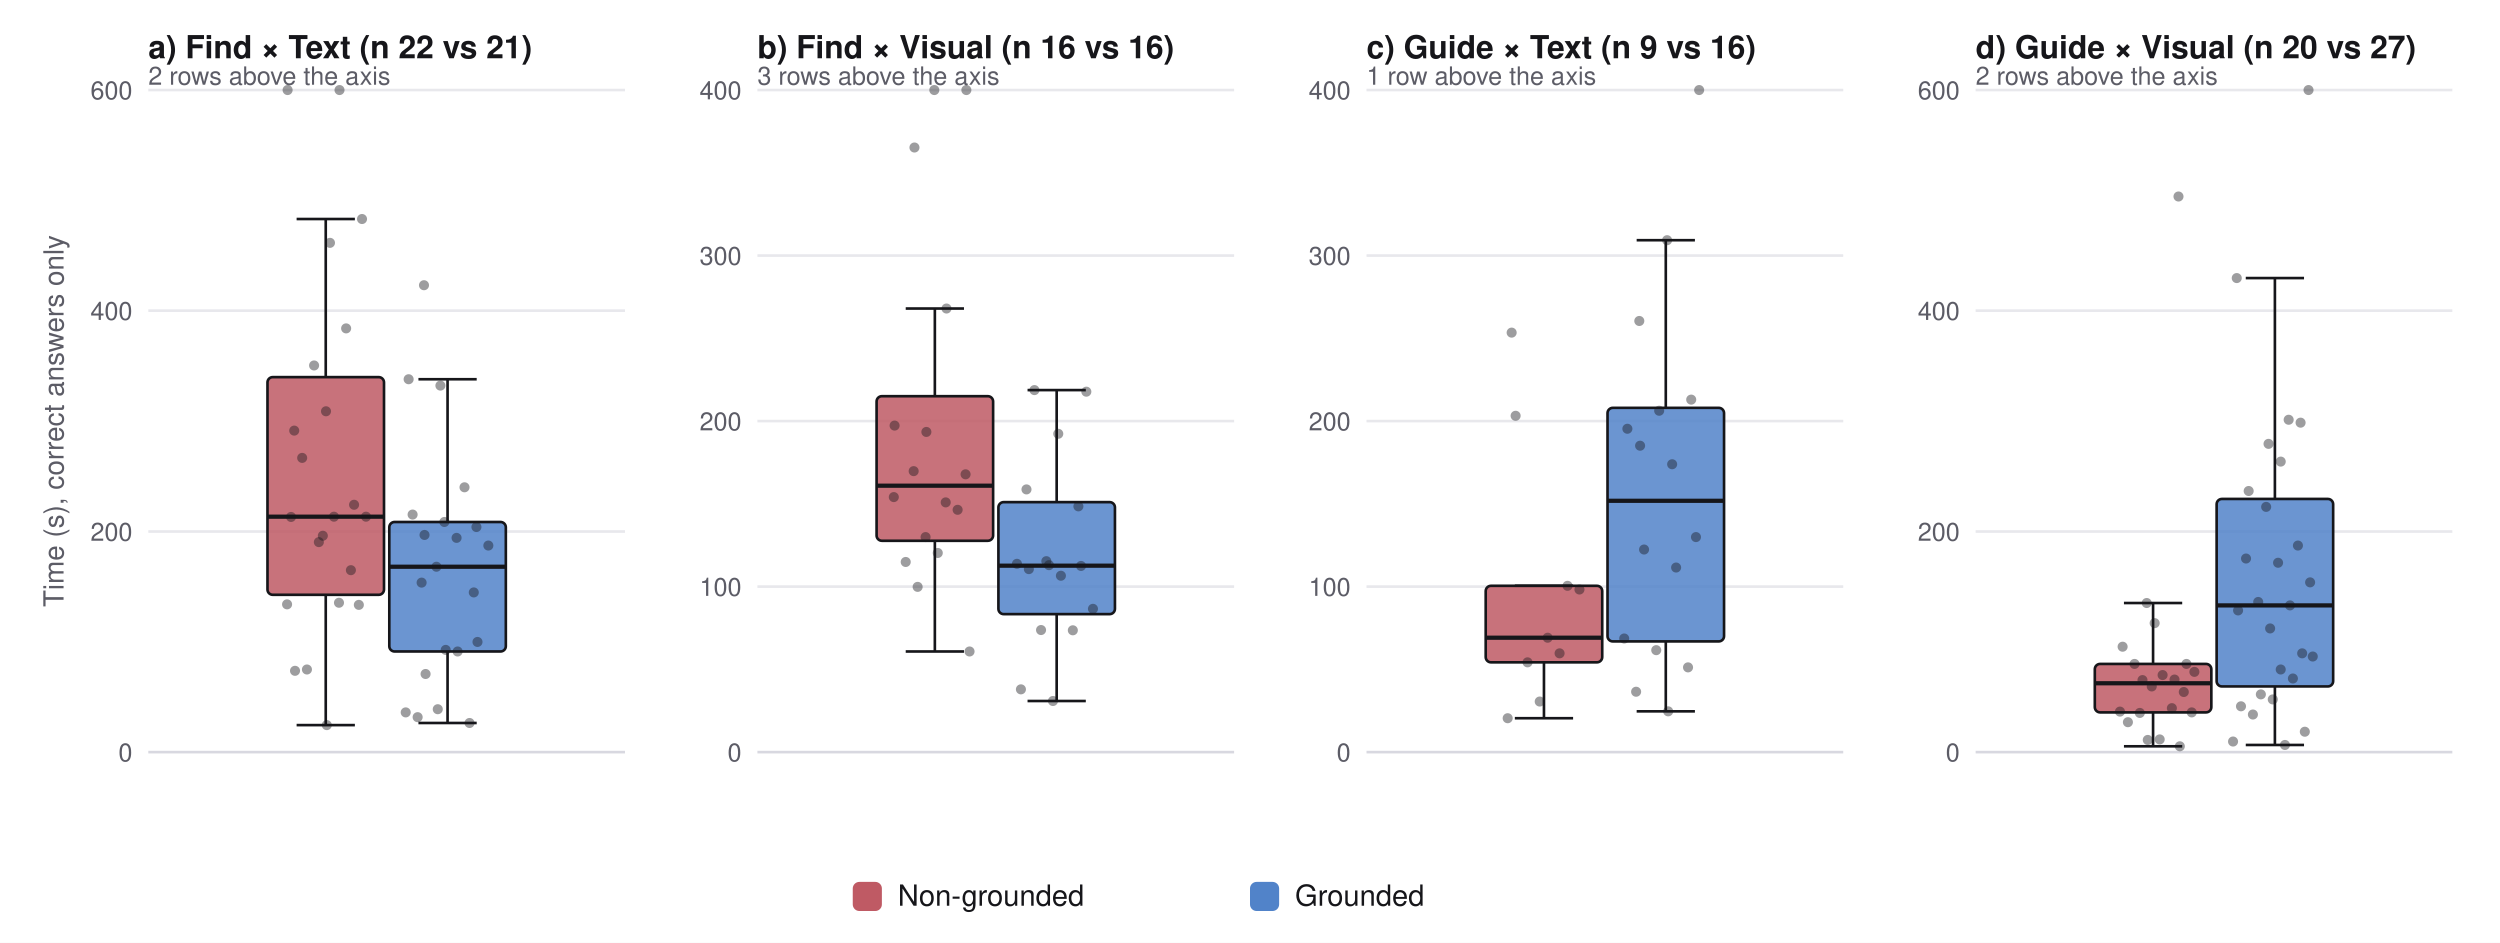
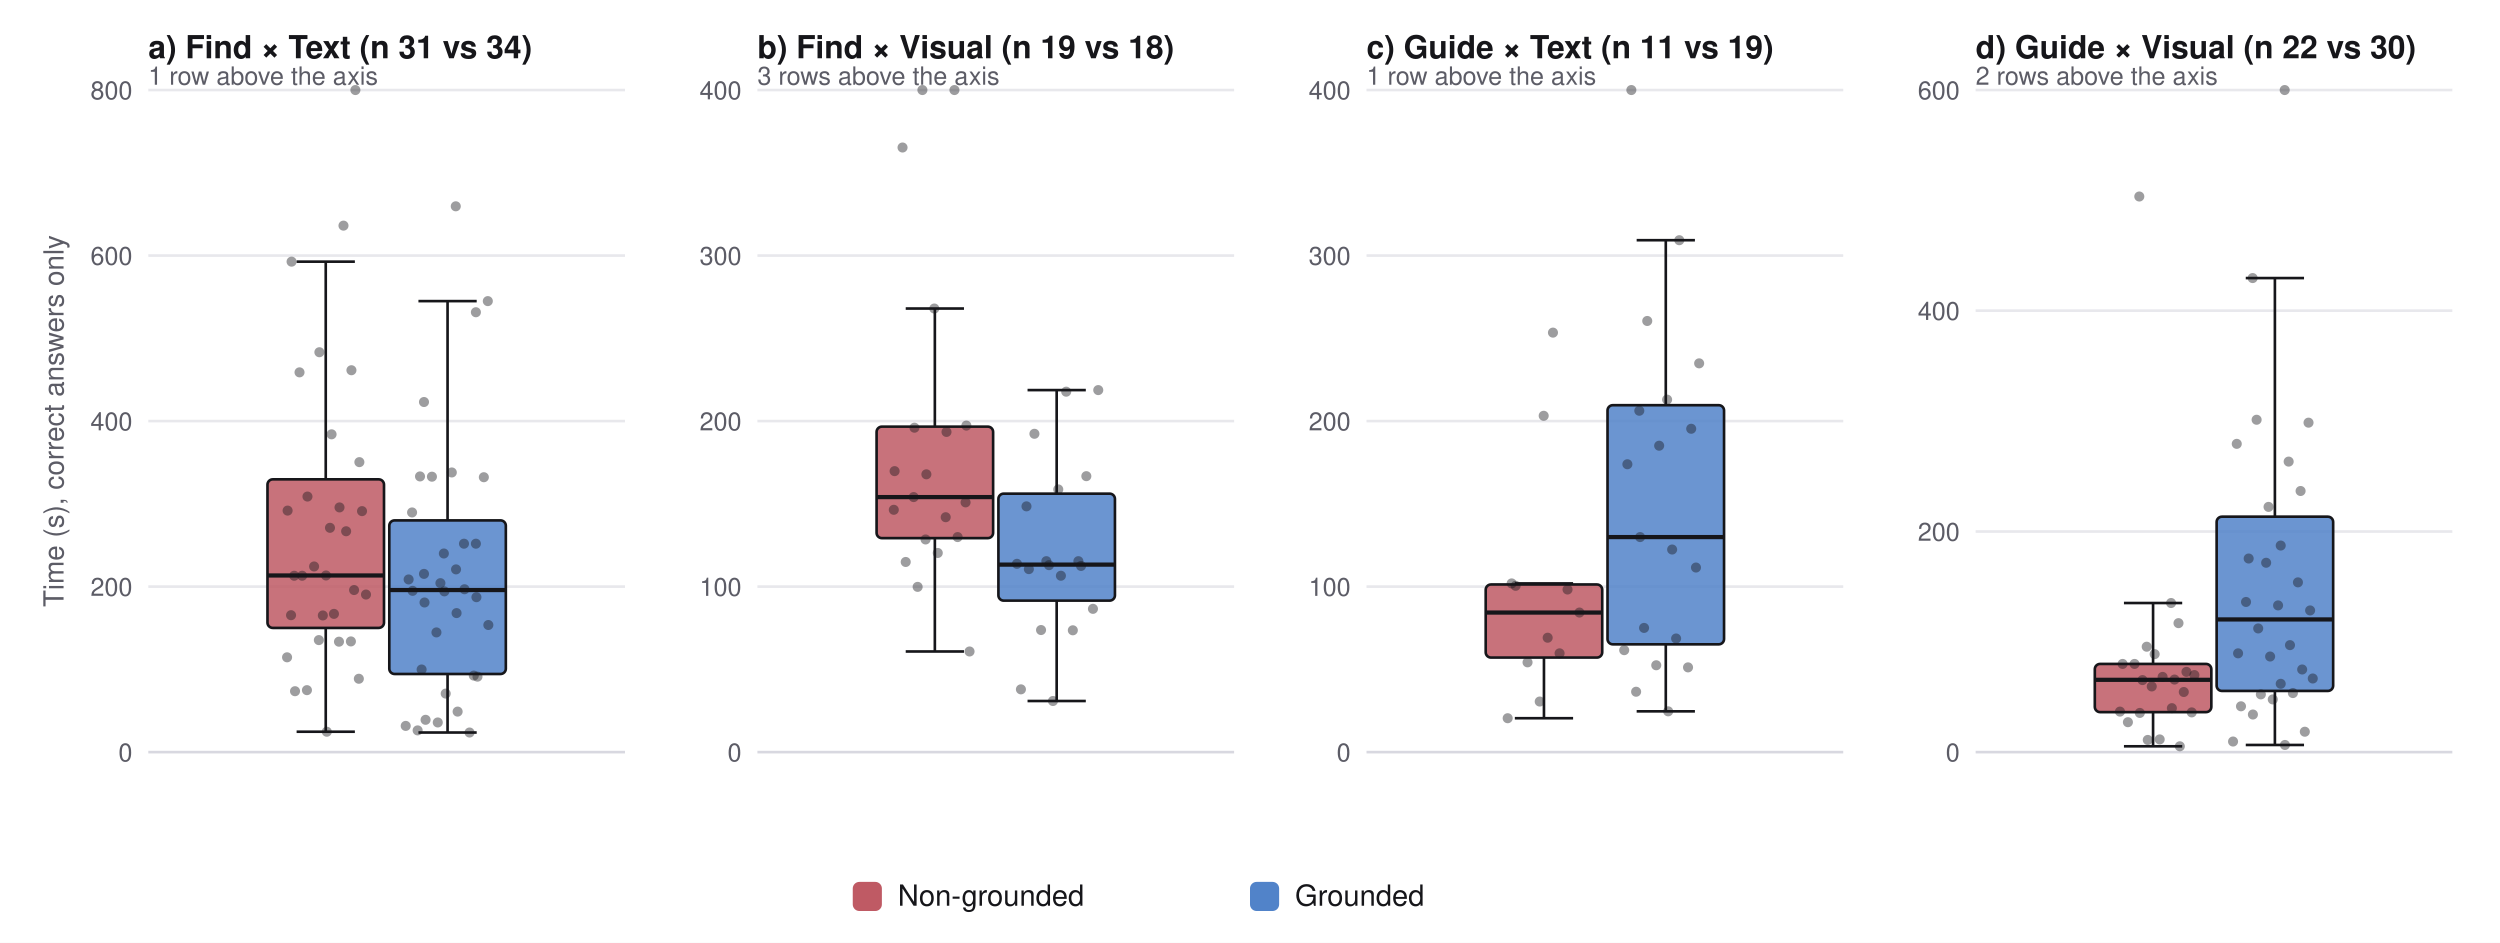
<svg xmlns="http://www.w3.org/2000/svg" width="944" height="356" viewBox="0 0 944 356" font-family="Helvetica, Arial, sans-serif">
  <rect width="944" height="356" fill="#ffffff" />
  <g>
-     <text x="56.0" y="22.0" font-size="12" font-weight="700" fill="#16161a">a) Find × Text  (n 22 vs 21)</text>
-     <text x="56.0" y="32.0" font-size="9.5" fill="#5c5c66">2 rows above the axis</text>
+     <text x="56.0" y="22.0" font-size="12" font-weight="700" fill="#16161a">a) Find × Text  (n 31 vs 34)</text>
+     <text x="56.0" y="32.0" font-size="9.5" fill="#5c5c66">1 row above the axis</text>
    <line x1="56.0" y1="284.0" x2="236.0" y2="284.0" stroke="#d8d8e0" stroke-width="1" />
    <text x="50.0" y="287.5" text-anchor="end" font-size="9.5" fill="#5c5c66">0</text>
-     <line x1="56.0" y1="200.7" x2="236.0" y2="200.7" stroke="#d8d8e0" stroke-width="1" opacity="0.6" />
-     <text x="50.0" y="204.2" text-anchor="end" font-size="9.5" fill="#5c5c66">200</text>
-     <line x1="56.0" y1="117.3" x2="236.0" y2="117.3" stroke="#d8d8e0" stroke-width="1" opacity="0.6" />
-     <text x="50.0" y="120.8" text-anchor="end" font-size="9.5" fill="#5c5c66">400</text>
+     <line x1="56.0" y1="221.5" x2="236.0" y2="221.5" stroke="#d8d8e0" stroke-width="1" opacity="0.6" />
+     <text x="50.0" y="225.0" text-anchor="end" font-size="9.5" fill="#5c5c66">200</text>
+     <line x1="56.0" y1="159.0" x2="236.0" y2="159.0" stroke="#d8d8e0" stroke-width="1" opacity="0.6" />
+     <text x="50.0" y="162.5" text-anchor="end" font-size="9.5" fill="#5c5c66">400</text>
+     <line x1="56.0" y1="96.5" x2="236.0" y2="96.5" stroke="#d8d8e0" stroke-width="1" opacity="0.6" />
+     <text x="50.0" y="100.0" text-anchor="end" font-size="9.5" fill="#5c5c66">600</text>
    <line x1="56.0" y1="34.0" x2="236.0" y2="34.0" stroke="#d8d8e0" stroke-width="1" opacity="0.6" />
-     <text x="50.0" y="37.5" text-anchor="end" font-size="9.5" fill="#5c5c66">600</text>
-     <g>
-       <line x1="123.0" y1="82.7" x2="123.0" y2="142.4" stroke="#16161a" stroke-width="1" />
-       <line x1="123.0" y1="224.5" x2="123.0" y2="273.8" stroke="#16161a" stroke-width="1" />
-       <line x1="112.0" y1="82.7" x2="134.0" y2="82.7" stroke="#16161a" stroke-width="1" />
-       <line x1="112.0" y1="273.8" x2="134.0" y2="273.8" stroke="#16161a" stroke-width="1" />
-       <rect x="101.0" y="142.4" width="44.0" height="82.2" rx="2" fill="#bf5a64" fill-opacity="0.85" stroke="#16161a" stroke-width="1" />
-       <line x1="101.0" y1="195.1" x2="145.0" y2="195.1" stroke="#16161a" stroke-width="1.6" />
-       <circle cx="123.4" cy="273.8" r="1.9" fill="#16161a" opacity="0.42" />
-       <circle cx="111.4" cy="253.3" r="1.9" fill="#16161a" opacity="0.42" />
-       <circle cx="115.9" cy="252.8" r="1.9" fill="#16161a" opacity="0.42" />
-       <circle cx="135.5" cy="228.4" r="1.9" fill="#16161a" opacity="0.42" />
-       <circle cx="108.4" cy="228.2" r="1.9" fill="#16161a" opacity="0.42" />
-       <circle cx="128.0" cy="227.6" r="1.9" fill="#16161a" opacity="0.42" />
-       <circle cx="132.5" cy="215.3" r="1.9" fill="#16161a" opacity="0.42" />
-       <circle cx="120.4" cy="204.7" r="1.9" fill="#16161a" opacity="0.42" />
-       <circle cx="121.9" cy="202.3" r="1.9" fill="#16161a" opacity="0.42" />
-       <circle cx="109.9" cy="195.2" r="1.9" fill="#16161a" opacity="0.42" />
-       <circle cx="126.1" cy="195.1" r="1.9" fill="#16161a" opacity="0.42" />
-       <circle cx="138.2" cy="195.1" r="1.9" fill="#16161a" opacity="0.42" />
-       <circle cx="133.7" cy="190.6" r="1.9" fill="#16161a" opacity="0.42" />
-       <circle cx="114.1" cy="172.9" r="1.9" fill="#16161a" opacity="0.42" />
-       <circle cx="111.1" cy="162.6" r="1.9" fill="#16161a" opacity="0.42" />
-       <circle cx="123.1" cy="155.3" r="1.9" fill="#16161a" opacity="0.42" />
-       <circle cx="118.6" cy="138.0" r="1.9" fill="#16161a" opacity="0.42" />
-       <circle cx="130.7" cy="124.0" r="1.9" fill="#16161a" opacity="0.42" />
-       <circle cx="124.6" cy="91.7" r="1.9" fill="#16161a" opacity="0.42" />
-       <circle cx="136.7" cy="82.7" r="1.9" fill="#16161a" opacity="0.42" />
-       <circle cx="108.6" cy="34.0" r="1.9" fill="#16161a" opacity="0.42" />
-       <circle cx="128.2" cy="34.0" r="1.9" fill="#16161a" opacity="0.42" />
-     </g>
-     <g>
-       <line x1="169.0" y1="143.2" x2="169.0" y2="197.1" stroke="#16161a" stroke-width="1" />
-       <line x1="169.0" y1="246.0" x2="169.0" y2="273.0" stroke="#16161a" stroke-width="1" />
-       <line x1="158.0" y1="143.2" x2="180.0" y2="143.2" stroke="#16161a" stroke-width="1" />
-       <line x1="158.0" y1="273.0" x2="180.0" y2="273.0" stroke="#16161a" stroke-width="1" />
-       <rect x="147.0" y="197.1" width="44.0" height="48.9" rx="2" fill="#5183c9" fill-opacity="0.85" stroke="#16161a" stroke-width="1" />
-       <line x1="147.0" y1="214.0" x2="191.0" y2="214.0" stroke="#16161a" stroke-width="1.6" />
-       <circle cx="177.3" cy="273.0" r="1.9" fill="#16161a" opacity="0.42" />
-       <circle cx="157.7" cy="270.8" r="1.9" fill="#16161a" opacity="0.42" />
-       <circle cx="153.2" cy="269.0" r="1.9" fill="#16161a" opacity="0.42" />
-       <circle cx="165.3" cy="267.8" r="1.9" fill="#16161a" opacity="0.42" />
-       <circle cx="160.7" cy="254.5" r="1.9" fill="#16161a" opacity="0.42" />
-       <circle cx="172.8" cy="246.0" r="1.9" fill="#16161a" opacity="0.42" />
-       <circle cx="168.3" cy="245.4" r="1.9" fill="#16161a" opacity="0.42" />
-       <circle cx="180.3" cy="242.4" r="1.9" fill="#16161a" opacity="0.42" />
-       <circle cx="178.9" cy="223.7" r="1.9" fill="#16161a" opacity="0.42" />
-       <circle cx="159.2" cy="220.0" r="1.9" fill="#16161a" opacity="0.42" />
-       <circle cx="164.8" cy="214.0" r="1.9" fill="#16161a" opacity="0.42" />
-       <circle cx="184.4" cy="206.0" r="1.9" fill="#16161a" opacity="0.42" />
-       <circle cx="172.4" cy="203.1" r="1.9" fill="#16161a" opacity="0.42" />
-       <circle cx="160.3" cy="202.0" r="1.9" fill="#16161a" opacity="0.42" />
-       <circle cx="179.9" cy="199.0" r="1.9" fill="#16161a" opacity="0.42" />
-       <circle cx="167.8" cy="197.1" r="1.9" fill="#16161a" opacity="0.42" />
-       <circle cx="155.8" cy="194.3" r="1.9" fill="#16161a" opacity="0.42" />
-       <circle cx="175.4" cy="184.0" r="1.9" fill="#16161a" opacity="0.42" />
-       <circle cx="166.3" cy="145.6" r="1.9" fill="#16161a" opacity="0.42" />
-       <circle cx="154.3" cy="143.2" r="1.9" fill="#16161a" opacity="0.42" />
-       <circle cx="160.1" cy="107.7" r="1.9" fill="#16161a" opacity="0.42" />
+     <text x="50.0" y="37.5" text-anchor="end" font-size="9.5" fill="#5c5c66">800</text>
+     <g>
+       <line x1="123.0" y1="98.8" x2="123.0" y2="181.0" stroke="#16161a" stroke-width="1" />
+       <line x1="123.0" y1="237.1" x2="123.0" y2="276.3" stroke="#16161a" stroke-width="1" />
+       <line x1="112.0" y1="98.8" x2="134.0" y2="98.8" stroke="#16161a" stroke-width="1" />
+       <line x1="112.0" y1="276.3" x2="134.0" y2="276.3" stroke="#16161a" stroke-width="1" />
+       <rect x="101.0" y="181.0" width="44.0" height="56.1" rx="2" fill="#bf5a64" fill-opacity="0.85" stroke="#16161a" stroke-width="1" />
+       <line x1="101.0" y1="217.3" x2="145.0" y2="217.3" stroke="#16161a" stroke-width="1.6" />
+       <circle cx="123.4" cy="276.3" r="1.9" fill="#16161a" opacity="0.42" />
+       <circle cx="111.4" cy="261.0" r="1.9" fill="#16161a" opacity="0.42" />
+       <circle cx="115.9" cy="260.6" r="1.9" fill="#16161a" opacity="0.42" />
+       <circle cx="135.5" cy="256.3" r="1.9" fill="#16161a" opacity="0.42" />
+       <circle cx="108.4" cy="248.2" r="1.9" fill="#16161a" opacity="0.42" />
+       <circle cx="128.0" cy="242.3" r="1.9" fill="#16161a" opacity="0.42" />
+       <circle cx="132.5" cy="242.2" r="1.9" fill="#16161a" opacity="0.42" />
+       <circle cx="120.4" cy="241.7" r="1.9" fill="#16161a" opacity="0.42" />
+       <circle cx="121.9" cy="232.4" r="1.9" fill="#16161a" opacity="0.42" />
+       <circle cx="109.9" cy="232.3" r="1.9" fill="#16161a" opacity="0.42" />
+       <circle cx="126.1" cy="231.8" r="1.9" fill="#16161a" opacity="0.42" />
+       <circle cx="138.2" cy="224.5" r="1.9" fill="#16161a" opacity="0.42" />
+       <circle cx="133.7" cy="222.8" r="1.9" fill="#16161a" opacity="0.42" />
+       <circle cx="114.1" cy="217.4" r="1.9" fill="#16161a" opacity="0.42" />
+       <circle cx="111.1" cy="217.4" r="1.9" fill="#16161a" opacity="0.42" />
+       <circle cx="123.1" cy="217.3" r="1.9" fill="#16161a" opacity="0.42" />
+       <circle cx="118.6" cy="213.9" r="1.9" fill="#16161a" opacity="0.42" />
+       <circle cx="130.7" cy="200.6" r="1.9" fill="#16161a" opacity="0.42" />
+       <circle cx="124.6" cy="199.3" r="1.9" fill="#16161a" opacity="0.42" />
+       <circle cx="136.7" cy="193.0" r="1.9" fill="#16161a" opacity="0.42" />
+       <circle cx="108.6" cy="192.8" r="1.9" fill="#16161a" opacity="0.42" />
+       <circle cx="128.2" cy="191.6" r="1.9" fill="#16161a" opacity="0.42" />
+       <circle cx="116.1" cy="187.5" r="1.9" fill="#16161a" opacity="0.42" />
+       <circle cx="135.7" cy="174.5" r="1.9" fill="#16161a" opacity="0.42" />
+       <circle cx="125.2" cy="164.0" r="1.9" fill="#16161a" opacity="0.42" />
+       <circle cx="113.1" cy="140.6" r="1.9" fill="#16161a" opacity="0.42" />
+       <circle cx="132.7" cy="139.8" r="1.9" fill="#16161a" opacity="0.42" />
+       <circle cx="120.6" cy="133.0" r="1.9" fill="#16161a" opacity="0.42" />
+       <circle cx="110.1" cy="98.8" r="1.9" fill="#16161a" opacity="0.42" />
+       <circle cx="129.7" cy="85.2" r="1.9" fill="#16161a" opacity="0.42" />
+       <circle cx="134.2" cy="34.0" r="1.9" fill="#16161a" opacity="0.42" />
+     </g>
+     <g>
+       <line x1="169.0" y1="113.7" x2="169.0" y2="196.5" stroke="#16161a" stroke-width="1" />
+       <line x1="169.0" y1="254.5" x2="169.0" y2="276.6" stroke="#16161a" stroke-width="1" />
+       <line x1="158.0" y1="113.7" x2="180.0" y2="113.7" stroke="#16161a" stroke-width="1" />
+       <line x1="158.0" y1="276.6" x2="180.0" y2="276.6" stroke="#16161a" stroke-width="1" />
+       <rect x="147.0" y="196.5" width="44.0" height="58.0" rx="2" fill="#5183c9" fill-opacity="0.85" stroke="#16161a" stroke-width="1" />
+       <line x1="147.0" y1="222.8" x2="191.0" y2="222.8" stroke="#16161a" stroke-width="1.6" />
+       <circle cx="177.3" cy="276.6" r="1.9" fill="#16161a" opacity="0.42" />
+       <circle cx="157.7" cy="275.8" r="1.9" fill="#16161a" opacity="0.42" />
+       <circle cx="153.2" cy="274.1" r="1.9" fill="#16161a" opacity="0.42" />
+       <circle cx="165.3" cy="272.8" r="1.9" fill="#16161a" opacity="0.42" />
+       <circle cx="160.7" cy="271.8" r="1.9" fill="#16161a" opacity="0.42" />
+       <circle cx="172.8" cy="268.7" r="1.9" fill="#16161a" opacity="0.42" />
+       <circle cx="168.3" cy="261.9" r="1.9" fill="#16161a" opacity="0.42" />
+       <circle cx="180.3" cy="255.5" r="1.9" fill="#16161a" opacity="0.42" />
+       <circle cx="178.9" cy="255.1" r="1.9" fill="#16161a" opacity="0.42" />
+       <circle cx="159.2" cy="252.8" r="1.9" fill="#16161a" opacity="0.42" />
+       <circle cx="164.8" cy="238.8" r="1.9" fill="#16161a" opacity="0.42" />
+       <circle cx="184.4" cy="236.0" r="1.9" fill="#16161a" opacity="0.42" />
+       <circle cx="172.4" cy="231.5" r="1.9" fill="#16161a" opacity="0.42" />
+       <circle cx="160.3" cy="227.5" r="1.9" fill="#16161a" opacity="0.42" />
+       <circle cx="179.9" cy="225.5" r="1.9" fill="#16161a" opacity="0.42" />
+       <circle cx="167.8" cy="223.3" r="1.9" fill="#16161a" opacity="0.42" />
+       <circle cx="155.8" cy="223.1" r="1.9" fill="#16161a" opacity="0.42" />
+       <circle cx="175.4" cy="222.5" r="1.9" fill="#16161a" opacity="0.42" />
+       <circle cx="166.3" cy="220.2" r="1.9" fill="#16161a" opacity="0.42" />
+       <circle cx="154.3" cy="218.8" r="1.9" fill="#16161a" opacity="0.42" />
+       <circle cx="160.1" cy="216.7" r="1.9" fill="#16161a" opacity="0.42" />
+       <circle cx="172.2" cy="215.0" r="1.9" fill="#16161a" opacity="0.42" />
+       <circle cx="167.6" cy="209.0" r="1.9" fill="#16161a" opacity="0.42" />
+       <circle cx="179.7" cy="205.3" r="1.9" fill="#16161a" opacity="0.42" />
+       <circle cx="175.2" cy="205.3" r="1.9" fill="#16161a" opacity="0.42" />
+       <circle cx="155.6" cy="193.5" r="1.9" fill="#16161a" opacity="0.42" />
+       <circle cx="182.7" cy="180.2" r="1.9" fill="#16161a" opacity="0.42" />
+       <circle cx="163.1" cy="180.0" r="1.9" fill="#16161a" opacity="0.42" />
+       <circle cx="158.6" cy="179.9" r="1.9" fill="#16161a" opacity="0.42" />
+       <circle cx="170.6" cy="178.4" r="1.9" fill="#16161a" opacity="0.42" />
+       <circle cx="160.1" cy="151.8" r="1.9" fill="#16161a" opacity="0.42" />
+       <circle cx="179.7" cy="117.9" r="1.9" fill="#16161a" opacity="0.42" />
+       <circle cx="184.2" cy="113.7" r="1.9" fill="#16161a" opacity="0.42" />
+       <circle cx="172.1" cy="77.9" r="1.9" fill="#16161a" opacity="0.42" />
    </g>
    <text transform="translate(24.0,159.0) rotate(-90)" text-anchor="middle" font-size="10.5" fill="#5c5c66">Time (s), correct answers only</text>
  </g>
  <g>
-     <text x="286.0" y="22.0" font-size="12" font-weight="700" fill="#16161a">b) Find × Visual  (n 16 vs 16)</text>
+     <text x="286.0" y="22.0" font-size="12" font-weight="700" fill="#16161a">b) Find × Visual  (n 19 vs 18)</text>
    <text x="286.0" y="32.0" font-size="9.5" fill="#5c5c66">3 rows above the axis</text>
    <line x1="286.0" y1="284.0" x2="466.0" y2="284.0" stroke="#d8d8e0" stroke-width="1" />
    <text x="280.0" y="287.5" text-anchor="end" font-size="9.5" fill="#5c5c66">0</text>
    <line x1="286.0" y1="221.5" x2="466.0" y2="221.5" stroke="#d8d8e0" stroke-width="1" opacity="0.6" />
    <text x="280.0" y="225.0" text-anchor="end" font-size="9.5" fill="#5c5c66">100</text>
    <line x1="286.0" y1="159.0" x2="466.0" y2="159.0" stroke="#d8d8e0" stroke-width="1" opacity="0.6" />
    <text x="280.0" y="162.5" text-anchor="end" font-size="9.5" fill="#5c5c66">200</text>
    <line x1="286.0" y1="96.5" x2="466.0" y2="96.5" stroke="#d8d8e0" stroke-width="1" opacity="0.6" />
    <text x="280.0" y="100.0" text-anchor="end" font-size="9.5" fill="#5c5c66">300</text>
    <line x1="286.0" y1="34.0" x2="466.0" y2="34.0" stroke="#d8d8e0" stroke-width="1" opacity="0.6" />
    <text x="280.0" y="37.5" text-anchor="end" font-size="9.5" fill="#5c5c66">400</text>
    <g>
-       <line x1="353.0" y1="116.5" x2="353.0" y2="149.6" stroke="#16161a" stroke-width="1" />
-       <line x1="353.0" y1="204.3" x2="353.0" y2="246.0" stroke="#16161a" stroke-width="1" />
+       <line x1="353.0" y1="116.5" x2="353.0" y2="161.1" stroke="#16161a" stroke-width="1" />
+       <line x1="353.0" y1="203.2" x2="353.0" y2="246.0" stroke="#16161a" stroke-width="1" />
      <line x1="342.0" y1="116.5" x2="364.0" y2="116.5" stroke="#16161a" stroke-width="1" />
      <line x1="342.0" y1="246.0" x2="364.0" y2="246.0" stroke="#16161a" stroke-width="1" />
-       <rect x="331.0" y="149.6" width="44.0" height="54.6" rx="2" fill="#bf5a64" fill-opacity="0.85" stroke="#16161a" stroke-width="1" />
-       <line x1="331.0" y1="183.4" x2="375.0" y2="183.4" stroke="#16161a" stroke-width="1.6" />
+       <rect x="331.0" y="161.1" width="44.0" height="42.1" rx="2" fill="#bf5a64" fill-opacity="0.85" stroke="#16161a" stroke-width="1" />
+       <line x1="331.0" y1="187.7" x2="375.0" y2="187.7" stroke="#16161a" stroke-width="1.6" />
      <circle cx="366.1" cy="246.0" r="1.9" fill="#16161a" opacity="0.42" />
      <circle cx="346.5" cy="221.6" r="1.9" fill="#16161a" opacity="0.42" />
      <circle cx="342.0" cy="212.2" r="1.9" fill="#16161a" opacity="0.42" />
      <circle cx="354.1" cy="208.8" r="1.9" fill="#16161a" opacity="0.42" />
-       <circle cx="349.5" cy="202.8" r="1.9" fill="#16161a" opacity="0.42" />
-       <circle cx="361.6" cy="192.5" r="1.9" fill="#16161a" opacity="0.42" />
-       <circle cx="357.1" cy="189.7" r="1.9" fill="#16161a" opacity="0.42" />
-       <circle cx="337.5" cy="187.7" r="1.9" fill="#16161a" opacity="0.42" />
-       <circle cx="364.6" cy="179.1" r="1.9" fill="#16161a" opacity="0.42" />
-       <circle cx="345.0" cy="177.9" r="1.9" fill="#16161a" opacity="0.42" />
-       <circle cx="349.8" cy="163.1" r="1.9" fill="#16161a" opacity="0.42" />
-       <circle cx="337.8" cy="160.7" r="1.9" fill="#16161a" opacity="0.42" />
-       <circle cx="357.4" cy="116.5" r="1.9" fill="#16161a" opacity="0.42" />
-       <circle cx="345.3" cy="55.7" r="1.9" fill="#16161a" opacity="0.42" />
-       <circle cx="364.9" cy="34.0" r="1.9" fill="#16161a" opacity="0.42" />
-       <circle cx="352.8" cy="34.0" r="1.9" fill="#16161a" opacity="0.42" />
-     </g>
-     <g>
-       <line x1="399.0" y1="147.3" x2="399.0" y2="189.6" stroke="#16161a" stroke-width="1" />
-       <line x1="399.0" y1="231.9" x2="399.0" y2="264.7" stroke="#16161a" stroke-width="1" />
+       <circle cx="349.5" cy="203.7" r="1.9" fill="#16161a" opacity="0.42" />
+       <circle cx="361.6" cy="202.8" r="1.9" fill="#16161a" opacity="0.42" />
+       <circle cx="357.1" cy="195.3" r="1.9" fill="#16161a" opacity="0.42" />
+       <circle cx="337.5" cy="192.5" r="1.9" fill="#16161a" opacity="0.42" />
+       <circle cx="364.6" cy="189.7" r="1.9" fill="#16161a" opacity="0.42" />
+       <circle cx="345.0" cy="187.7" r="1.9" fill="#16161a" opacity="0.42" />
+       <circle cx="349.8" cy="179.1" r="1.9" fill="#16161a" opacity="0.42" />
+       <circle cx="337.8" cy="177.9" r="1.9" fill="#16161a" opacity="0.42" />
+       <circle cx="357.4" cy="163.1" r="1.9" fill="#16161a" opacity="0.42" />
+       <circle cx="345.3" cy="161.5" r="1.9" fill="#16161a" opacity="0.42" />
+       <circle cx="364.9" cy="160.7" r="1.9" fill="#16161a" opacity="0.42" />
+       <circle cx="352.8" cy="116.5" r="1.9" fill="#16161a" opacity="0.42" />
+       <circle cx="340.8" cy="55.7" r="1.9" fill="#16161a" opacity="0.42" />
+       <circle cx="360.4" cy="34.0" r="1.9" fill="#16161a" opacity="0.42" />
+       <circle cx="348.3" cy="34.0" r="1.9" fill="#16161a" opacity="0.42" />
+     </g>
+     <g>
+       <line x1="399.0" y1="147.3" x2="399.0" y2="186.4" stroke="#16161a" stroke-width="1" />
+       <line x1="399.0" y1="226.8" x2="399.0" y2="264.7" stroke="#16161a" stroke-width="1" />
      <line x1="388.0" y1="147.3" x2="410.0" y2="147.3" stroke="#16161a" stroke-width="1" />
      <line x1="388.0" y1="264.7" x2="410.0" y2="264.7" stroke="#16161a" stroke-width="1" />
-       <rect x="377.0" y="189.6" width="44.0" height="42.3" rx="2" fill="#5183c9" fill-opacity="0.85" stroke="#16161a" stroke-width="1" />
-       <line x1="377.0" y1="213.6" x2="421.0" y2="213.6" stroke="#16161a" stroke-width="1.6" />
+       <rect x="377.0" y="186.4" width="44.0" height="40.4" rx="2" fill="#5183c9" fill-opacity="0.85" stroke="#16161a" stroke-width="1" />
+       <line x1="377.0" y1="213.2" x2="421.0" y2="213.2" stroke="#16161a" stroke-width="1.6" />
      <circle cx="397.6" cy="264.7" r="1.9" fill="#16161a" opacity="0.42" />
      <circle cx="385.5" cy="260.3" r="1.9" fill="#16161a" opacity="0.42" />
      <circle cx="405.1" cy="238.0" r="1.9" fill="#16161a" opacity="0.42" />
      <circle cx="393.1" cy="237.9" r="1.9" fill="#16161a" opacity="0.42" />
      <circle cx="412.7" cy="229.9" r="1.9" fill="#16161a" opacity="0.42" />
      <circle cx="400.6" cy="217.4" r="1.9" fill="#16161a" opacity="0.42" />
      <circle cx="388.5" cy="214.9" r="1.9" fill="#16161a" opacity="0.42" />
      <circle cx="408.2" cy="213.7" r="1.9" fill="#16161a" opacity="0.42" />
      <circle cx="396.1" cy="213.4" r="1.9" fill="#16161a" opacity="0.42" />
      <circle cx="384.0" cy="212.9" r="1.9" fill="#16161a" opacity="0.42" />
      <circle cx="395.1" cy="211.9" r="1.9" fill="#16161a" opacity="0.42" />
-       <circle cx="407.2" cy="191.2" r="1.9" fill="#16161a" opacity="0.42" />
-       <circle cx="387.6" cy="184.8" r="1.9" fill="#16161a" opacity="0.42" />
-       <circle cx="399.6" cy="163.8" r="1.9" fill="#16161a" opacity="0.42" />
-       <circle cx="410.2" cy="147.9" r="1.9" fill="#16161a" opacity="0.42" />
-       <circle cx="390.6" cy="147.3" r="1.9" fill="#16161a" opacity="0.42" />
-     </g>
-   </g>
-   <g>
-     <text x="516.0" y="22.0" font-size="12" font-weight="700" fill="#16161a">c) Guide × Text  (n 9 vs 16)</text>
+       <circle cx="407.2" cy="211.9" r="1.9" fill="#16161a" opacity="0.42" />
+       <circle cx="387.6" cy="191.2" r="1.9" fill="#16161a" opacity="0.42" />
+       <circle cx="399.6" cy="184.8" r="1.9" fill="#16161a" opacity="0.42" />
+       <circle cx="410.2" cy="179.8" r="1.9" fill="#16161a" opacity="0.42" />
+       <circle cx="390.6" cy="163.8" r="1.9" fill="#16161a" opacity="0.42" />
+       <circle cx="402.6" cy="147.9" r="1.9" fill="#16161a" opacity="0.42" />
+       <circle cx="414.7" cy="147.3" r="1.9" fill="#16161a" opacity="0.42" />
+     </g>
+   </g>
+   <g>
+     <text x="516.0" y="22.0" font-size="12" font-weight="700" fill="#16161a">c) Guide × Text  (n 11 vs 19)</text>
    <text x="516.0" y="32.0" font-size="9.5" fill="#5c5c66">1 row above the axis</text>
    <line x1="516.0" y1="284.0" x2="696.0" y2="284.0" stroke="#d8d8e0" stroke-width="1" />
    <text x="510.0" y="287.5" text-anchor="end" font-size="9.5" fill="#5c5c66">0</text>
    <line x1="516.0" y1="221.5" x2="696.0" y2="221.5" stroke="#d8d8e0" stroke-width="1" opacity="0.6" />
    <text x="510.0" y="225.0" text-anchor="end" font-size="9.5" fill="#5c5c66">100</text>
    <line x1="516.0" y1="159.0" x2="696.0" y2="159.0" stroke="#d8d8e0" stroke-width="1" opacity="0.6" />
    <text x="510.0" y="162.5" text-anchor="end" font-size="9.5" fill="#5c5c66">200</text>
    <line x1="516.0" y1="96.5" x2="696.0" y2="96.5" stroke="#d8d8e0" stroke-width="1" opacity="0.6" />
    <text x="510.0" y="100.0" text-anchor="end" font-size="9.5" fill="#5c5c66">300</text>
    <line x1="516.0" y1="34.0" x2="696.0" y2="34.0" stroke="#d8d8e0" stroke-width="1" opacity="0.6" />
    <text x="510.0" y="37.5" text-anchor="end" font-size="9.5" fill="#5c5c66">400</text>
    <g>
-       <line x1="583.0" y1="221.2" x2="583.0" y2="221.2" stroke="#16161a" stroke-width="1" />
-       <line x1="583.0" y1="250.1" x2="583.0" y2="271.2" stroke="#16161a" stroke-width="1" />
-       <line x1="572.0" y1="221.2" x2="594.0" y2="221.2" stroke="#16161a" stroke-width="1" />
+       <line x1="583.0" y1="220.3" x2="583.0" y2="220.7" stroke="#16161a" stroke-width="1" />
+       <line x1="583.0" y1="248.4" x2="583.0" y2="271.2" stroke="#16161a" stroke-width="1" />
+       <line x1="572.0" y1="220.3" x2="594.0" y2="220.3" stroke="#16161a" stroke-width="1" />
      <line x1="572.0" y1="271.2" x2="594.0" y2="271.2" stroke="#16161a" stroke-width="1" />
-       <rect x="561.0" y="221.2" width="44.0" height="28.9" rx="2" fill="#bf5a64" fill-opacity="0.85" stroke="#16161a" stroke-width="1" />
-       <line x1="561.0" y1="240.8" x2="605.0" y2="240.8" stroke="#16161a" stroke-width="1.6" />
+       <rect x="561.0" y="220.7" width="44.0" height="27.6" rx="2" fill="#bf5a64" fill-opacity="0.85" stroke="#16161a" stroke-width="1" />
+       <line x1="561.0" y1="231.3" x2="605.0" y2="231.3" stroke="#16161a" stroke-width="1.6" />
      <circle cx="569.3" cy="271.2" r="1.9" fill="#16161a" opacity="0.42" />
      <circle cx="581.4" cy="264.9" r="1.9" fill="#16161a" opacity="0.42" />
      <circle cx="576.8" cy="250.1" r="1.9" fill="#16161a" opacity="0.42" />
      <circle cx="588.9" cy="246.7" r="1.9" fill="#16161a" opacity="0.42" />
      <circle cx="584.4" cy="240.8" r="1.9" fill="#16161a" opacity="0.42" />
-       <circle cx="596.4" cy="222.6" r="1.9" fill="#16161a" opacity="0.42" />
-       <circle cx="591.9" cy="221.2" r="1.9" fill="#16161a" opacity="0.42" />
-       <circle cx="572.3" cy="157.0" r="1.9" fill="#16161a" opacity="0.42" />
-       <circle cx="570.8" cy="125.6" r="1.9" fill="#16161a" opacity="0.42" />
-     </g>
-     <g>
-       <line x1="629.0" y1="90.7" x2="629.0" y2="154.0" stroke="#16161a" stroke-width="1" />
-       <line x1="629.0" y1="242.2" x2="629.0" y2="268.6" stroke="#16161a" stroke-width="1" />
+       <circle cx="596.4" cy="231.3" r="1.9" fill="#16161a" opacity="0.42" />
+       <circle cx="591.9" cy="222.6" r="1.9" fill="#16161a" opacity="0.42" />
+       <circle cx="572.3" cy="221.2" r="1.9" fill="#16161a" opacity="0.42" />
+       <circle cx="570.8" cy="220.3" r="1.9" fill="#16161a" opacity="0.42" />
+       <circle cx="582.9" cy="157.0" r="1.9" fill="#16161a" opacity="0.42" />
+       <circle cx="586.4" cy="125.6" r="1.9" fill="#16161a" opacity="0.42" />
+     </g>
+     <g>
+       <line x1="629.0" y1="90.7" x2="629.0" y2="153.0" stroke="#16161a" stroke-width="1" />
+       <line x1="629.0" y1="243.3" x2="629.0" y2="268.6" stroke="#16161a" stroke-width="1" />
      <line x1="618.0" y1="90.7" x2="640.0" y2="90.7" stroke="#16161a" stroke-width="1" />
      <line x1="618.0" y1="268.6" x2="640.0" y2="268.6" stroke="#16161a" stroke-width="1" />
-       <rect x="607.0" y="154.0" width="44.0" height="88.2" rx="2" fill="#5183c9" fill-opacity="0.85" stroke="#16161a" stroke-width="1" />
-       <line x1="607.0" y1="189.1" x2="651.0" y2="189.1" stroke="#16161a" stroke-width="1.6" />
+       <rect x="607.0" y="153.0" width="44.0" height="90.3" rx="2" fill="#5183c9" fill-opacity="0.85" stroke="#16161a" stroke-width="1" />
+       <line x1="607.0" y1="202.8" x2="651.0" y2="202.8" stroke="#16161a" stroke-width="1.6" />
      <circle cx="629.9" cy="268.6" r="1.9" fill="#16161a" opacity="0.42" />
      <circle cx="617.8" cy="261.2" r="1.9" fill="#16161a" opacity="0.42" />
      <circle cx="637.4" cy="252.0" r="1.9" fill="#16161a" opacity="0.42" />
-       <circle cx="625.4" cy="245.5" r="1.9" fill="#16161a" opacity="0.42" />
-       <circle cx="613.3" cy="241.1" r="1.9" fill="#16161a" opacity="0.42" />
-       <circle cx="632.9" cy="214.3" r="1.9" fill="#16161a" opacity="0.42" />
-       <circle cx="620.8" cy="207.5" r="1.9" fill="#16161a" opacity="0.42" />
-       <circle cx="640.4" cy="202.8" r="1.9" fill="#16161a" opacity="0.42" />
-       <circle cx="631.4" cy="175.3" r="1.9" fill="#16161a" opacity="0.42" />
-       <circle cx="619.3" cy="168.3" r="1.9" fill="#16161a" opacity="0.42" />
-       <circle cx="614.5" cy="161.9" r="1.9" fill="#16161a" opacity="0.42" />
-       <circle cx="626.5" cy="155.1" r="1.9" fill="#16161a" opacity="0.42" />
-       <circle cx="638.6" cy="150.9" r="1.9" fill="#16161a" opacity="0.42" />
-       <circle cx="619.0" cy="121.2" r="1.9" fill="#16161a" opacity="0.42" />
-       <circle cx="629.5" cy="90.7" r="1.9" fill="#16161a" opacity="0.42" />
-       <circle cx="641.6" cy="34.0" r="1.9" fill="#16161a" opacity="0.42" />
-     </g>
-   </g>
-   <g>
-     <text x="746.0" y="22.0" font-size="12" font-weight="700" fill="#16161a">d) Guide × Visual  (n 20 vs 27)</text>
+       <circle cx="625.4" cy="251.2" r="1.9" fill="#16161a" opacity="0.42" />
+       <circle cx="613.3" cy="245.5" r="1.9" fill="#16161a" opacity="0.42" />
+       <circle cx="632.9" cy="241.1" r="1.9" fill="#16161a" opacity="0.42" />
+       <circle cx="620.8" cy="237.1" r="1.9" fill="#16161a" opacity="0.42" />
+       <circle cx="640.4" cy="214.3" r="1.9" fill="#16161a" opacity="0.42" />
+       <circle cx="631.4" cy="207.5" r="1.9" fill="#16161a" opacity="0.42" />
+       <circle cx="619.3" cy="202.8" r="1.9" fill="#16161a" opacity="0.42" />
+       <circle cx="614.5" cy="175.3" r="1.9" fill="#16161a" opacity="0.42" />
+       <circle cx="626.5" cy="168.3" r="1.9" fill="#16161a" opacity="0.42" />
+       <circle cx="638.6" cy="161.9" r="1.9" fill="#16161a" opacity="0.42" />
+       <circle cx="619.0" cy="155.1" r="1.9" fill="#16161a" opacity="0.42" />
+       <circle cx="629.5" cy="150.9" r="1.9" fill="#16161a" opacity="0.42" />
+       <circle cx="641.6" cy="137.2" r="1.9" fill="#16161a" opacity="0.42" />
+       <circle cx="622.0" cy="121.2" r="1.9" fill="#16161a" opacity="0.42" />
+       <circle cx="634.1" cy="90.7" r="1.9" fill="#16161a" opacity="0.42" />
+       <circle cx="616.0" cy="34.0" r="1.9" fill="#16161a" opacity="0.42" />
+     </g>
+   </g>
+   <g>
+     <text x="746.0" y="22.0" font-size="12" font-weight="700" fill="#16161a">d) Guide × Visual  (n 22 vs 30)</text>
    <text x="746.0" y="32.0" font-size="9.5" fill="#5c5c66">2 rows above the axis</text>
    <line x1="746.0" y1="284.0" x2="926.0" y2="284.0" stroke="#d8d8e0" stroke-width="1" />
    <text x="740.0" y="287.5" text-anchor="end" font-size="9.5" fill="#5c5c66">0</text>
    <line x1="746.0" y1="200.7" x2="926.0" y2="200.7" stroke="#d8d8e0" stroke-width="1" opacity="0.6" />
    <text x="740.0" y="204.2" text-anchor="end" font-size="9.5" fill="#5c5c66">200</text>
    <line x1="746.0" y1="117.3" x2="926.0" y2="117.3" stroke="#d8d8e0" stroke-width="1" opacity="0.6" />
    <text x="740.0" y="120.8" text-anchor="end" font-size="9.5" fill="#5c5c66">400</text>
    <line x1="746.0" y1="34.0" x2="926.0" y2="34.0" stroke="#d8d8e0" stroke-width="1" opacity="0.6" />
    <text x="740.0" y="37.5" text-anchor="end" font-size="9.5" fill="#5c5c66">600</text>
    <g>
      <line x1="813.0" y1="227.7" x2="813.0" y2="250.7" stroke="#16161a" stroke-width="1" />
-       <line x1="813.0" y1="269.0" x2="813.0" y2="281.8" stroke="#16161a" stroke-width="1" />
+       <line x1="813.0" y1="268.9" x2="813.0" y2="281.8" stroke="#16161a" stroke-width="1" />
      <line x1="802.0" y1="227.7" x2="824.0" y2="227.7" stroke="#16161a" stroke-width="1" />
      <line x1="802.0" y1="281.8" x2="824.0" y2="281.8" stroke="#16161a" stroke-width="1" />
-       <rect x="791.0" y="250.7" width="44.0" height="18.3" rx="2" fill="#bf5a64" fill-opacity="0.85" stroke="#16161a" stroke-width="1" />
-       <line x1="791.0" y1="258.0" x2="835.0" y2="258.0" stroke="#16161a" stroke-width="1.6" />
+       <rect x="791.0" y="250.7" width="44.0" height="18.2" rx="2" fill="#bf5a64" fill-opacity="0.85" stroke="#16161a" stroke-width="1" />
+       <line x1="791.0" y1="256.7" x2="835.0" y2="256.7" stroke="#16161a" stroke-width="1.6" />
      <circle cx="823.1" cy="281.8" r="1.9" fill="#16161a" opacity="0.42" />
      <circle cx="811.0" cy="279.4" r="1.9" fill="#16161a" opacity="0.42" />
      <circle cx="815.5" cy="279.2" r="1.9" fill="#16161a" opacity="0.42" />
      <circle cx="803.5" cy="272.7" r="1.9" fill="#16161a" opacity="0.42" />
      <circle cx="808.0" cy="269.2" r="1.9" fill="#16161a" opacity="0.42" />
      <circle cx="827.6" cy="269.0" r="1.9" fill="#16161a" opacity="0.42" />
      <circle cx="800.5" cy="268.7" r="1.9" fill="#16161a" opacity="0.42" />
      <circle cx="820.1" cy="267.4" r="1.9" fill="#16161a" opacity="0.42" />
      <circle cx="824.6" cy="261.3" r="1.9" fill="#16161a" opacity="0.42" />
      <circle cx="812.5" cy="259.2" r="1.9" fill="#16161a" opacity="0.42" />
      <circle cx="809.0" cy="256.8" r="1.9" fill="#16161a" opacity="0.42" />
      <circle cx="821.1" cy="256.6" r="1.9" fill="#16161a" opacity="0.42" />
-       <circle cx="816.6" cy="254.9" r="1.9" fill="#16161a" opacity="0.42" />
-       <circle cx="828.6" cy="253.7" r="1.9" fill="#16161a" opacity="0.42" />
-       <circle cx="825.6" cy="250.7" r="1.9" fill="#16161a" opacity="0.42" />
+       <circle cx="816.6" cy="255.6" r="1.9" fill="#16161a" opacity="0.42" />
+       <circle cx="828.6" cy="254.9" r="1.9" fill="#16161a" opacity="0.42" />
+       <circle cx="825.6" cy="253.7" r="1.9" fill="#16161a" opacity="0.42" />
      <circle cx="806.0" cy="250.7" r="1.9" fill="#16161a" opacity="0.42" />
-       <circle cx="801.5" cy="244.2" r="1.9" fill="#16161a" opacity="0.42" />
-       <circle cx="813.6" cy="235.3" r="1.9" fill="#16161a" opacity="0.42" />
-       <circle cx="810.6" cy="227.7" r="1.9" fill="#16161a" opacity="0.42" />
-       <circle cx="822.6" cy="74.2" r="1.9" fill="#16161a" opacity="0.42" />
-     </g>
-     <g>
-       <line x1="859.0" y1="105.0" x2="859.0" y2="188.4" stroke="#16161a" stroke-width="1" />
-       <line x1="859.0" y1="259.2" x2="859.0" y2="281.3" stroke="#16161a" stroke-width="1" />
+       <circle cx="801.5" cy="250.7" r="1.9" fill="#16161a" opacity="0.42" />
+       <circle cx="813.6" cy="247.0" r="1.9" fill="#16161a" opacity="0.42" />
+       <circle cx="810.6" cy="244.2" r="1.9" fill="#16161a" opacity="0.42" />
+       <circle cx="822.6" cy="235.3" r="1.9" fill="#16161a" opacity="0.42" />
+       <circle cx="819.8" cy="227.7" r="1.9" fill="#16161a" opacity="0.42" />
+       <circle cx="807.8" cy="74.2" r="1.9" fill="#16161a" opacity="0.42" />
+     </g>
+     <g>
+       <line x1="859.0" y1="105.0" x2="859.0" y2="195.1" stroke="#16161a" stroke-width="1" />
+       <line x1="859.0" y1="260.8" x2="859.0" y2="281.3" stroke="#16161a" stroke-width="1" />
      <line x1="848.0" y1="105.0" x2="870.0" y2="105.0" stroke="#16161a" stroke-width="1" />
      <line x1="848.0" y1="281.3" x2="870.0" y2="281.3" stroke="#16161a" stroke-width="1" />
-       <rect x="837.0" y="188.4" width="44.0" height="70.8" rx="2" fill="#5183c9" fill-opacity="0.85" stroke="#16161a" stroke-width="1" />
-       <line x1="837.0" y1="228.6" x2="881.0" y2="228.6" stroke="#16161a" stroke-width="1.6" />
+       <rect x="837.0" y="195.1" width="44.0" height="65.8" rx="2" fill="#5183c9" fill-opacity="0.85" stroke="#16161a" stroke-width="1" />
+       <line x1="837.0" y1="233.9" x2="881.0" y2="233.9" stroke="#16161a" stroke-width="1.6" />
      <circle cx="862.8" cy="281.3" r="1.9" fill="#16161a" opacity="0.42" />
      <circle cx="843.2" cy="280.0" r="1.9" fill="#16161a" opacity="0.42" />
      <circle cx="870.3" cy="276.3" r="1.9" fill="#16161a" opacity="0.42" />
      <circle cx="850.7" cy="269.8" r="1.9" fill="#16161a" opacity="0.42" />
      <circle cx="846.2" cy="266.7" r="1.9" fill="#16161a" opacity="0.42" />
      <circle cx="858.2" cy="264.1" r="1.9" fill="#16161a" opacity="0.42" />
      <circle cx="853.7" cy="262.2" r="1.9" fill="#16161a" opacity="0.42" />
-       <circle cx="865.8" cy="256.2" r="1.9" fill="#16161a" opacity="0.42" />
-       <circle cx="861.2" cy="252.8" r="1.9" fill="#16161a" opacity="0.42" />
-       <circle cx="873.3" cy="247.9" r="1.9" fill="#16161a" opacity="0.42" />
-       <circle cx="869.3" cy="246.7" r="1.9" fill="#16161a" opacity="0.42" />
-       <circle cx="857.2" cy="237.3" r="1.9" fill="#16161a" opacity="0.42" />
-       <circle cx="845.1" cy="230.5" r="1.9" fill="#16161a" opacity="0.42" />
-       <circle cx="864.7" cy="228.6" r="1.9" fill="#16161a" opacity="0.42" />
-       <circle cx="852.7" cy="227.3" r="1.9" fill="#16161a" opacity="0.42" />
-       <circle cx="872.3" cy="219.9" r="1.9" fill="#16161a" opacity="0.42" />
-       <circle cx="860.2" cy="212.5" r="1.9" fill="#16161a" opacity="0.42" />
-       <circle cx="848.1" cy="210.9" r="1.9" fill="#16161a" opacity="0.42" />
-       <circle cx="867.7" cy="206.0" r="1.9" fill="#16161a" opacity="0.42" />
-       <circle cx="855.7" cy="191.4" r="1.9" fill="#16161a" opacity="0.42" />
-       <circle cx="849.1" cy="185.4" r="1.9" fill="#16161a" opacity="0.42" />
-       <circle cx="861.2" cy="174.3" r="1.9" fill="#16161a" opacity="0.42" />
-       <circle cx="856.6" cy="167.6" r="1.9" fill="#16161a" opacity="0.42" />
-       <circle cx="868.7" cy="159.6" r="1.9" fill="#16161a" opacity="0.42" />
-       <circle cx="864.2" cy="158.5" r="1.9" fill="#16161a" opacity="0.42" />
-       <circle cx="844.6" cy="105.0" r="1.9" fill="#16161a" opacity="0.42" />
-       <circle cx="871.7" cy="34.0" r="1.9" fill="#16161a" opacity="0.42" />
+       <circle cx="865.8" cy="261.7" r="1.9" fill="#16161a" opacity="0.42" />
+       <circle cx="861.2" cy="258.2" r="1.9" fill="#16161a" opacity="0.42" />
+       <circle cx="873.3" cy="256.2" r="1.9" fill="#16161a" opacity="0.42" />
+       <circle cx="869.3" cy="252.8" r="1.9" fill="#16161a" opacity="0.42" />
+       <circle cx="857.2" cy="247.9" r="1.9" fill="#16161a" opacity="0.42" />
+       <circle cx="845.1" cy="246.7" r="1.9" fill="#16161a" opacity="0.42" />
+       <circle cx="864.7" cy="243.6" r="1.9" fill="#16161a" opacity="0.42" />
+       <circle cx="852.7" cy="237.3" r="1.9" fill="#16161a" opacity="0.42" />
+       <circle cx="872.3" cy="230.5" r="1.9" fill="#16161a" opacity="0.42" />
+       <circle cx="860.2" cy="228.6" r="1.9" fill="#16161a" opacity="0.42" />
+       <circle cx="848.1" cy="227.3" r="1.9" fill="#16161a" opacity="0.42" />
+       <circle cx="867.7" cy="219.9" r="1.9" fill="#16161a" opacity="0.42" />
+       <circle cx="855.7" cy="212.5" r="1.9" fill="#16161a" opacity="0.42" />
+       <circle cx="849.1" cy="210.9" r="1.9" fill="#16161a" opacity="0.42" />
+       <circle cx="861.2" cy="206.0" r="1.9" fill="#16161a" opacity="0.42" />
+       <circle cx="856.6" cy="191.4" r="1.9" fill="#16161a" opacity="0.42" />
+       <circle cx="868.7" cy="185.4" r="1.9" fill="#16161a" opacity="0.42" />
+       <circle cx="864.2" cy="174.3" r="1.9" fill="#16161a" opacity="0.42" />
+       <circle cx="844.6" cy="167.6" r="1.9" fill="#16161a" opacity="0.42" />
+       <circle cx="871.7" cy="159.6" r="1.9" fill="#16161a" opacity="0.42" />
+       <circle cx="852.1" cy="158.5" r="1.9" fill="#16161a" opacity="0.42" />
+       <circle cx="850.6" cy="105.0" r="1.9" fill="#16161a" opacity="0.42" />
+       <circle cx="862.7" cy="34.0" r="1.9" fill="#16161a" opacity="0.42" />
    </g>
  </g>
  <g>
    <rect x="322" y="333" width="11" height="11" rx="2.5" fill="#bf5a64" />
    <text x="339" y="342" font-size="11" fill="#16161a">Non-grounded</text>
    <rect x="472" y="333" width="11" height="11" rx="2.5" fill="#5183c9" />
    <text x="489" y="342" font-size="11" fill="#16161a">Grounded</text>
  </g>
</svg>
